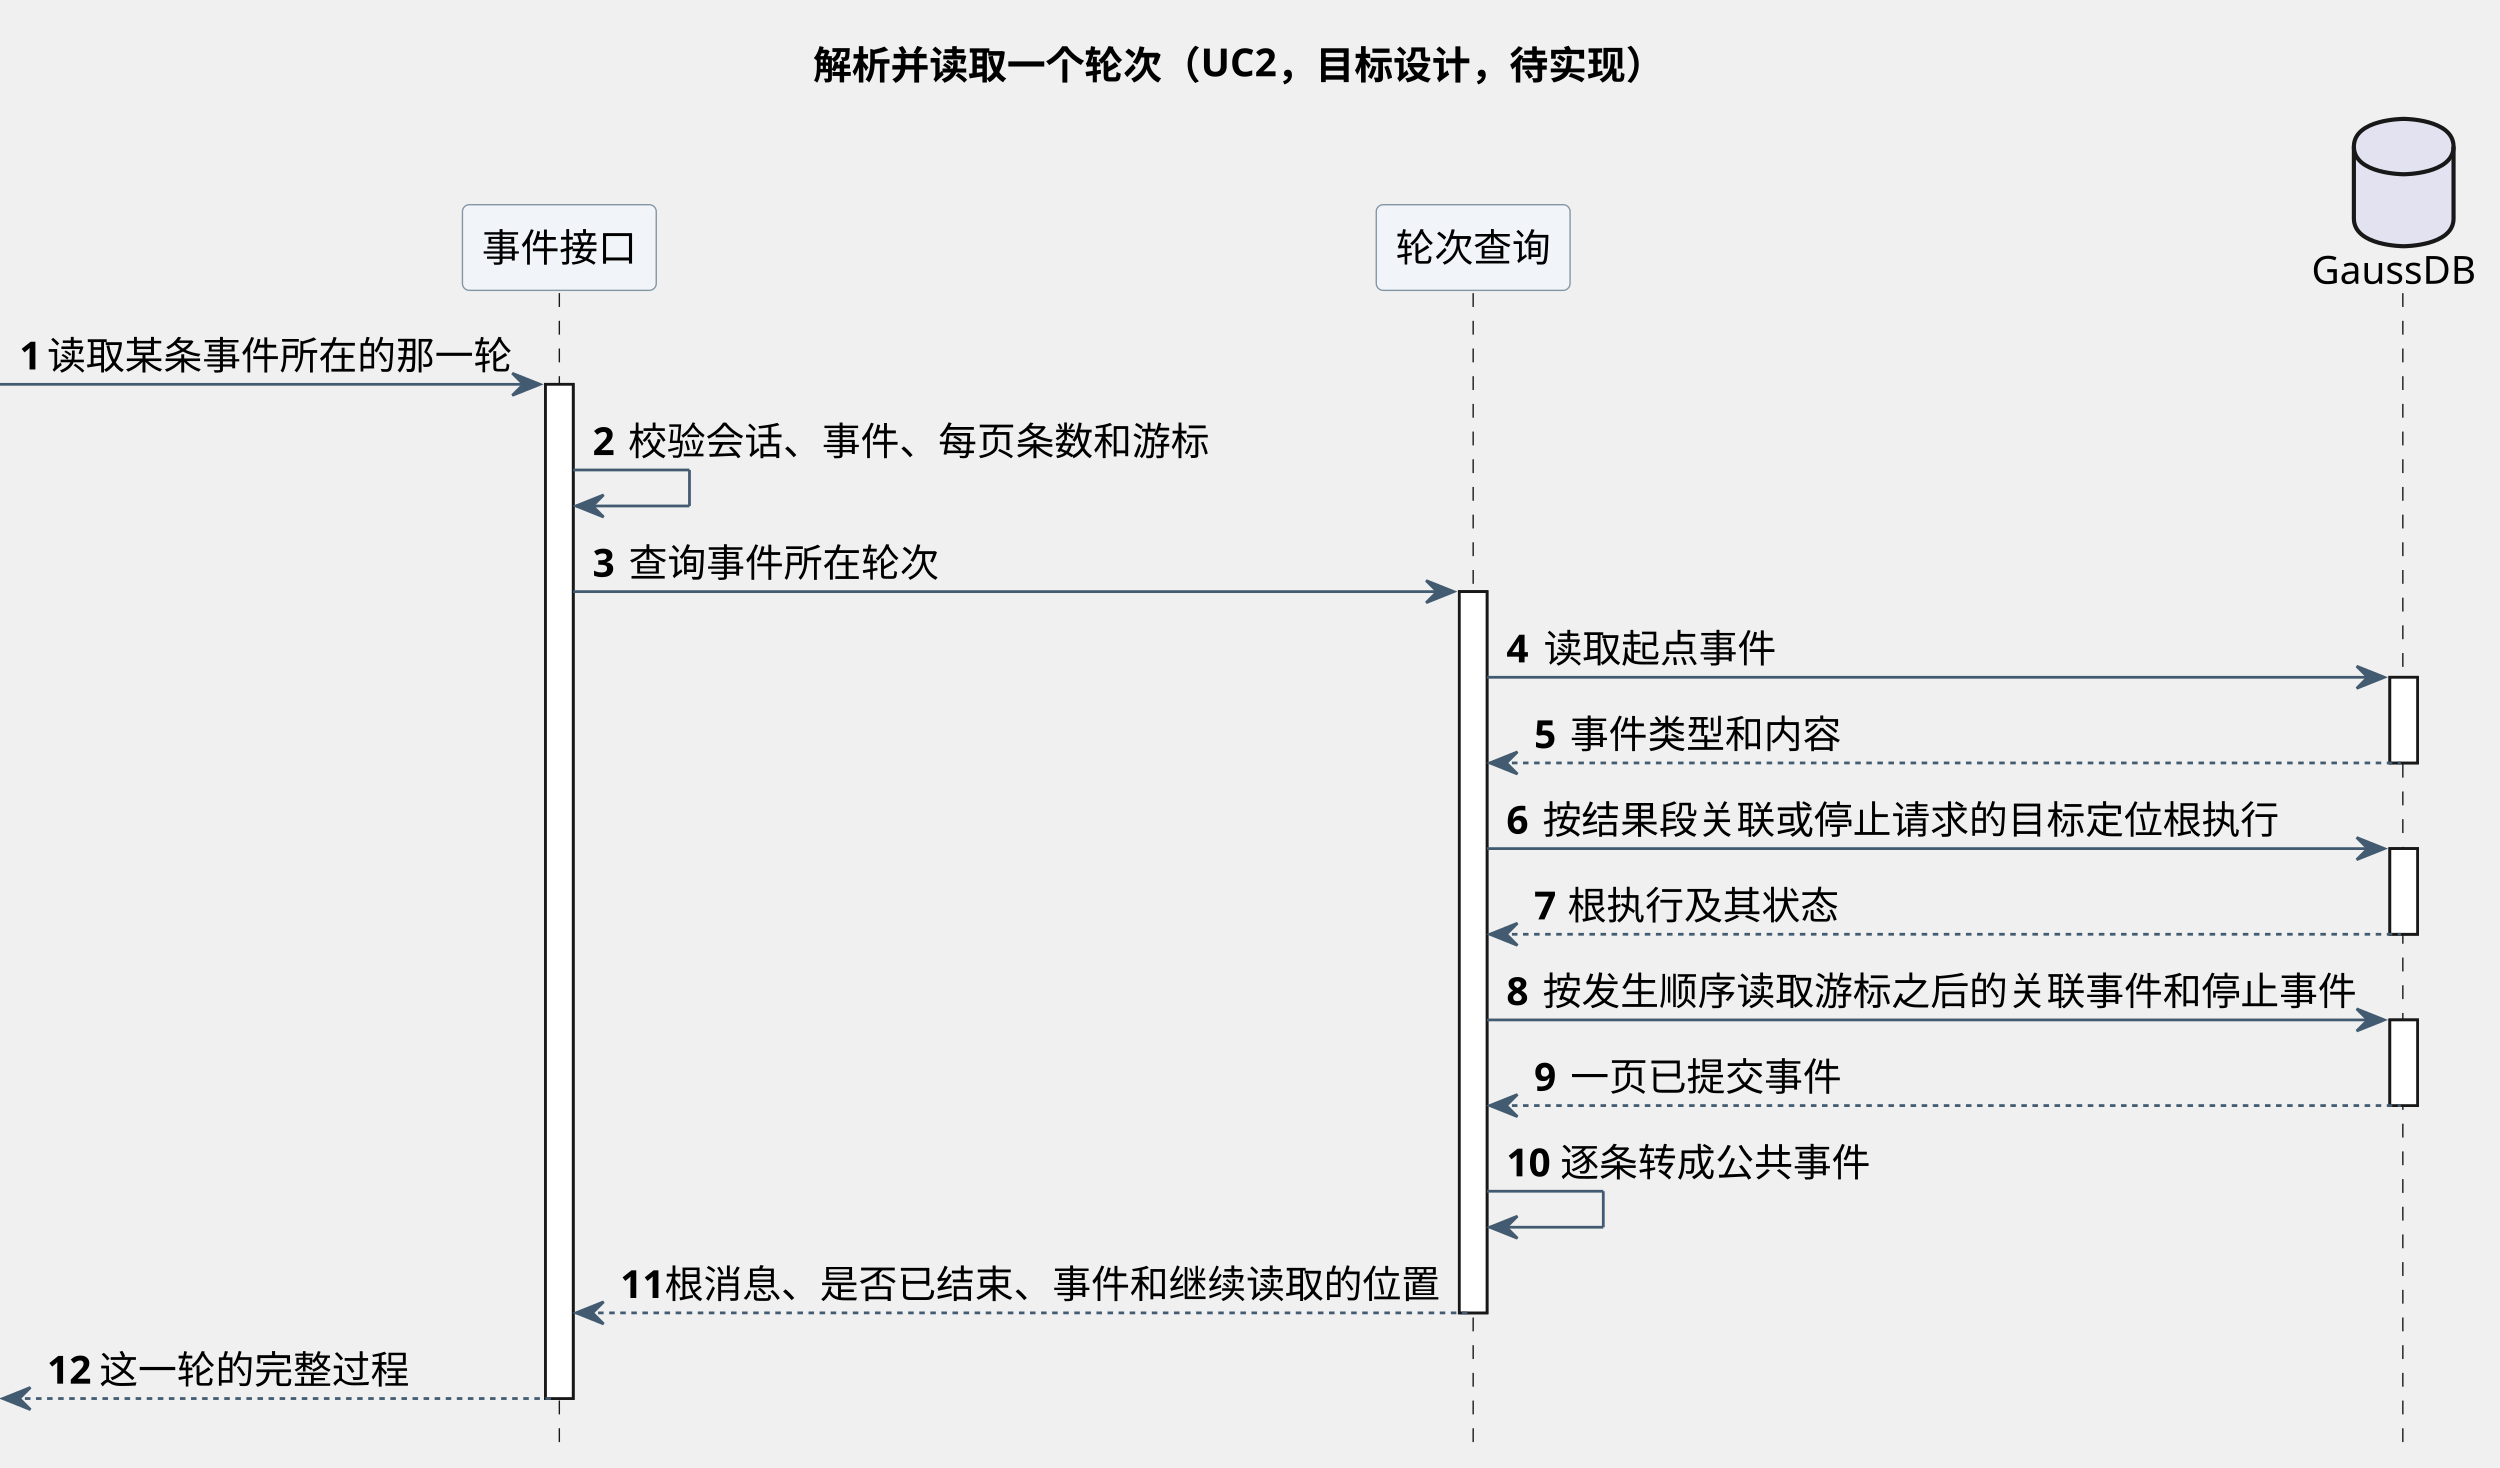
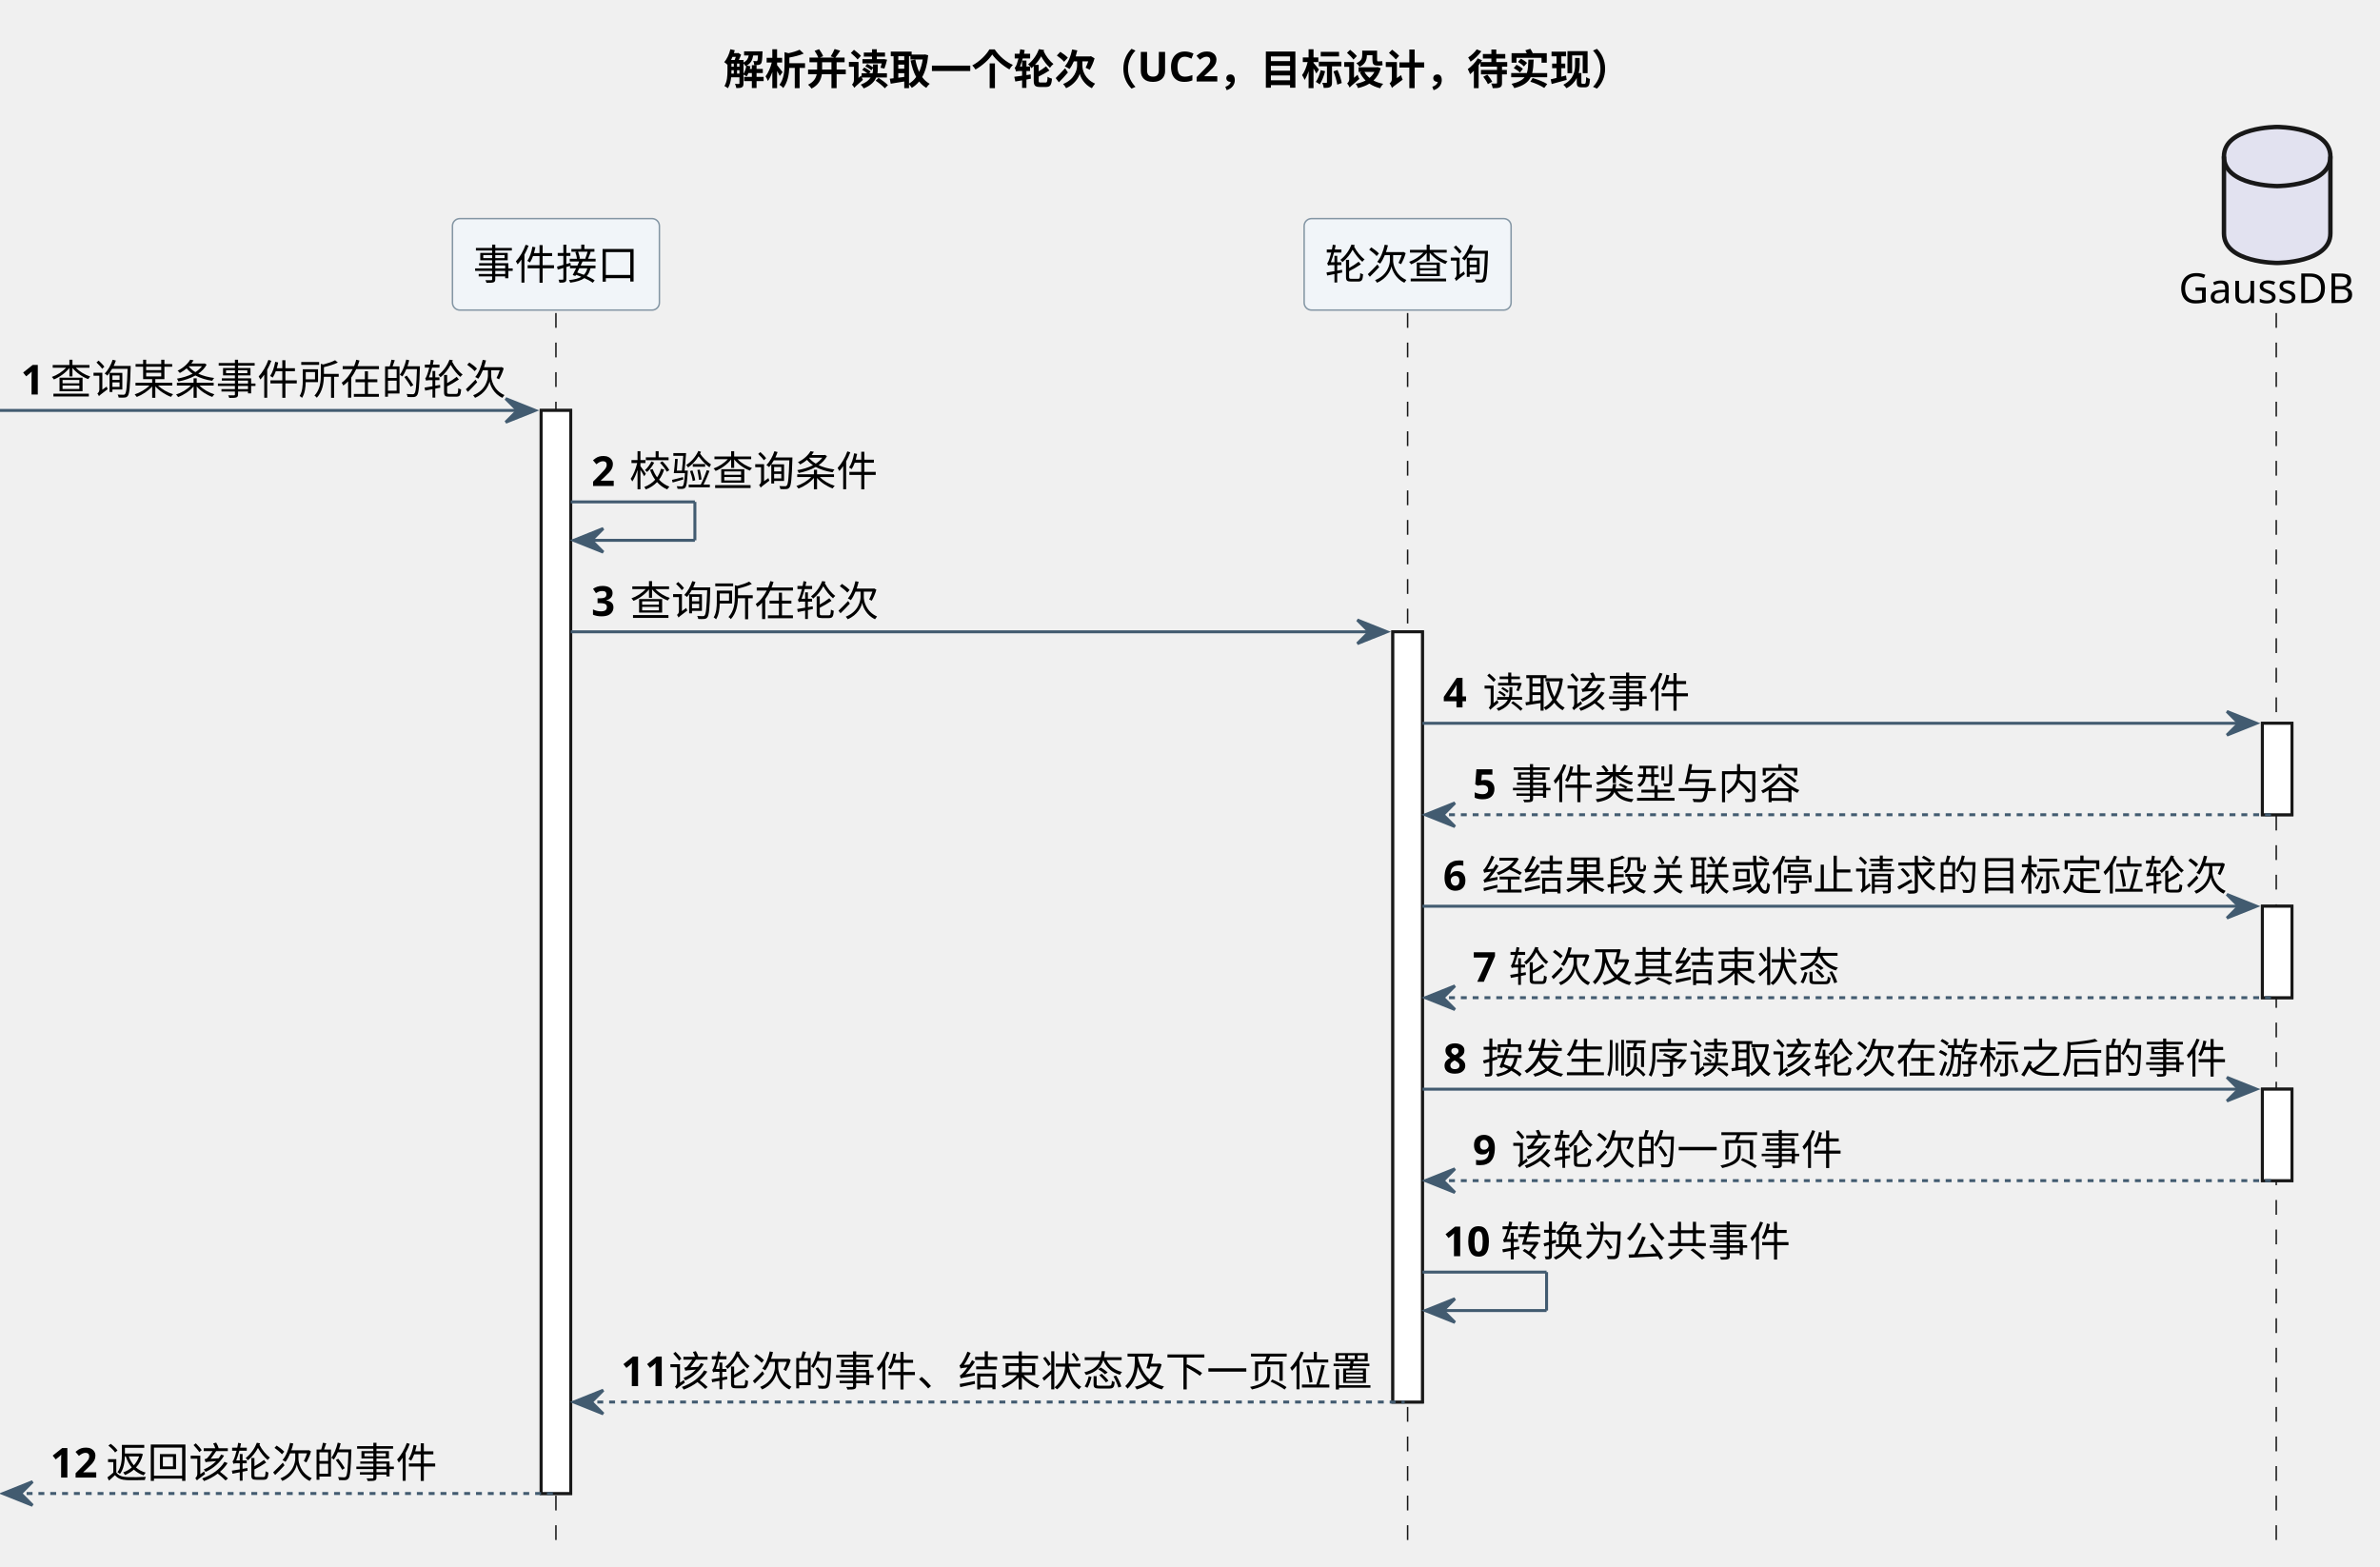
- <svg xmlns="http://www.w3.org/2000/svg" contentStyleType="text/css" height="530px" preserveAspectRatio="none" style="width:903px;height:530px;background:#FFFFFF;" version="1.1" viewBox="0 0 903 530" width="903px" zoomAndPan="magnify">
+ <svg xmlns="http://www.w3.org/2000/svg" contentStyleType="text/css" height="530px" preserveAspectRatio="none" style="width:805px;height:530px;background:#FFFFFF;" version="1.1" viewBox="0 0 805 530" width="805px" zoomAndPan="magnify">
  <defs />
  <g>
-     <text fill="#000000" font-family="sans-serif" font-size="14" font-weight="bold" lengthAdjust="spacing" textLength="318.172" x="293.681" y="28.562">解析并读取一个轮次（UC2，目标设计，待实现）</text>
-     <rect fill="#FFFFFF" height="366.334" style="stroke:#181818;stroke-width:1.0;" width="10" x="197.036" y="138.818" />
-     <rect fill="#FFFFFF" height="260.516" style="stroke:#181818;stroke-width:1.0;" width="10" x="527.108" y="213.697" />
-     <rect fill="#FFFFFF" height="30.939" style="stroke:#181818;stroke-width:1.0;" width="10" x="863.221" y="244.637" />
-     <rect fill="#FFFFFF" height="30.939" style="stroke:#181818;stroke-width:1.0;" width="10" x="863.221" y="306.516" />
-     <rect fill="#FFFFFF" height="30.939" style="stroke:#181818;stroke-width:1.0;" width="10" x="863.221" y="368.394" />
-     <line style="stroke:#181818;stroke-width:0.5;stroke-dasharray:5.0,5.0;" x1="202.036" x2="202.036" y1="105.879" y2="523.152" />
-     <line style="stroke:#181818;stroke-width:0.5;stroke-dasharray:5.0,5.0;" x1="532.108" x2="532.108" y1="105.879" y2="523.152" />
-     <line style="stroke:#181818;stroke-width:0.5;stroke-dasharray:5.0,5.0;" x1="867.907" x2="867.907" y1="105.879" y2="523.152" />
-     <rect fill="#F1F5F9" height="30.939" rx="2.5" ry="2.5" style="stroke:#8496A4;stroke-width:0.5;" width="70" x="167.036" y="73.939" />
-     <text fill="#000000" font-family="sans-serif" font-size="14" lengthAdjust="spacing" textLength="56" x="174.036" y="94.502">事件接口</text>
-     <rect fill="#F1F5F9" height="30.939" rx="2.5" ry="2.5" style="stroke:#8496A4;stroke-width:0.5;" width="70" x="497.108" y="73.939" />
-     <text fill="#000000" font-family="sans-serif" font-size="14" lengthAdjust="spacing" textLength="56" x="504.108" y="94.502">轮次查询</text>
-     <text fill="#000000" font-family="sans-serif" font-size="14" lengthAdjust="spacing" textLength="60.628" x="834.907" y="102.502">GaussDB</text>
-     <path d="M850.221,52.94 C850.221,42.94 868.221,42.94 868.221,42.94 C868.221,42.94 886.221,42.94 886.221,52.94 L886.221,78.939 C886.221,88.939 868.221,88.939 868.221,88.939 C868.221,88.939 850.221,88.939 850.221,78.939 L850.221,52.94 " fill="#E2E2F0" style="stroke:#181818;stroke-width:1.5;" />
-     <path d="M850.221,52.94 C850.221,62.94 868.221,62.94 868.221,62.94 C868.221,62.94 886.221,62.94 886.221,52.94 " fill="none" style="stroke:#181818;stroke-width:1.5;" />
-     <rect fill="#FFFFFF" height="366.334" style="stroke:#181818;stroke-width:1.0;" width="10" x="197.036" y="138.818" />
-     <rect fill="#FFFFFF" height="260.516" style="stroke:#181818;stroke-width:1.0;" width="10" x="527.108" y="213.697" />
-     <rect fill="#FFFFFF" height="30.939" style="stroke:#181818;stroke-width:1.0;" width="10" x="863.221" y="244.637" />
-     <rect fill="#FFFFFF" height="30.939" style="stroke:#181818;stroke-width:1.0;" width="10" x="863.221" y="306.516" />
-     <rect fill="#FFFFFF" height="30.939" style="stroke:#181818;stroke-width:1.0;" width="10" x="863.221" y="368.394" />
-     <polygon fill="#425B70" points="185.036,134.818,195.036,138.818,185.036,142.818,189.036,138.818" style="stroke:#425B70;stroke-width:1.0;" />
-     <line style="stroke:#425B70;stroke-width:1.0;" x1="0" x2="191.036" y1="138.818" y2="138.818" />
+     <text fill="#000000" font-family="sans-serif" font-size="14" font-weight="bold" lengthAdjust="spacing" textLength="318.172" x="244.681" y="28.562">解析并读取一个轮次（UC2，目标设计，待实现）</text>
+     <rect fill="#FFFFFF" height="366.334" style="stroke:#181818;stroke-width:1.0;" width="10" x="183.036" y="138.818" />
+     <rect fill="#FFFFFF" height="260.516" style="stroke:#181818;stroke-width:1.0;" width="10" x="471.108" y="213.697" />
+     <rect fill="#FFFFFF" height="30.939" style="stroke:#181818;stroke-width:1.0;" width="10" x="765.221" y="244.637" />
+     <rect fill="#FFFFFF" height="30.939" style="stroke:#181818;stroke-width:1.0;" width="10" x="765.221" y="306.516" />
+     <rect fill="#FFFFFF" height="30.939" style="stroke:#181818;stroke-width:1.0;" width="10" x="765.221" y="368.394" />
+     <line style="stroke:#181818;stroke-width:0.5;stroke-dasharray:5.0,5.0;" x1="188.036" x2="188.036" y1="105.879" y2="523.152" />
+     <line style="stroke:#181818;stroke-width:0.5;stroke-dasharray:5.0,5.0;" x1="476.108" x2="476.108" y1="105.879" y2="523.152" />
+     <line style="stroke:#181818;stroke-width:0.5;stroke-dasharray:5.0,5.0;" x1="769.907" x2="769.907" y1="105.879" y2="523.152" />
+     <rect fill="#F1F5F9" height="30.939" rx="2.5" ry="2.5" style="stroke:#8496A4;stroke-width:0.5;" width="70" x="153.036" y="73.939" />
+     <text fill="#000000" font-family="sans-serif" font-size="14" lengthAdjust="spacing" textLength="56" x="160.036" y="94.502">事件接口</text>
+     <rect fill="#F1F5F9" height="30.939" rx="2.5" ry="2.5" style="stroke:#8496A4;stroke-width:0.5;" width="70" x="441.108" y="73.939" />
+     <text fill="#000000" font-family="sans-serif" font-size="14" lengthAdjust="spacing" textLength="56" x="448.108" y="94.502">轮次查询</text>
+     <text fill="#000000" font-family="sans-serif" font-size="14" lengthAdjust="spacing" textLength="60.628" x="736.907" y="102.502">GaussDB</text>
+     <path d="M752.221,52.94 C752.221,42.94 770.221,42.94 770.221,42.94 C770.221,42.94 788.221,42.94 788.221,52.94 L788.221,78.939 C788.221,88.939 770.221,88.939 770.221,88.939 C770.221,88.939 752.221,88.939 752.221,78.939 L752.221,52.94 " fill="#E2E2F0" style="stroke:#181818;stroke-width:1.5;" />
+     <path d="M752.221,52.94 C752.221,62.94 770.221,62.94 770.221,62.94 C770.221,62.94 788.221,62.94 788.221,52.94 " fill="none" style="stroke:#181818;stroke-width:1.5;" />
+     <rect fill="#FFFFFF" height="366.334" style="stroke:#181818;stroke-width:1.0;" width="10" x="183.036" y="138.818" />
+     <rect fill="#FFFFFF" height="260.516" style="stroke:#181818;stroke-width:1.0;" width="10" x="471.108" y="213.697" />
+     <rect fill="#FFFFFF" height="30.939" style="stroke:#181818;stroke-width:1.0;" width="10" x="765.221" y="244.637" />
+     <rect fill="#FFFFFF" height="30.939" style="stroke:#181818;stroke-width:1.0;" width="10" x="765.221" y="306.516" />
+     <rect fill="#FFFFFF" height="30.939" style="stroke:#181818;stroke-width:1.0;" width="10" x="765.221" y="368.394" />
+     <polygon fill="#425B70" points="171.036,134.818,181.036,138.818,171.036,142.818,175.036,138.818" style="stroke:#425B70;stroke-width:1.0;" />
+     <line style="stroke:#425B70;stroke-width:1.0;" x1="0" x2="177.036" y1="138.818" y2="138.818" />
    <text fill="#000000" font-family="sans-serif" font-size="14" font-weight="bold" lengthAdjust="spacing" textLength="6.036" x="7" y="133.441">1</text>
-     <text fill="#000000" font-family="sans-serif" font-size="14" lengthAdjust="spacing" textLength="168" x="17.036" y="133.441">读取某条事件所在的那一轮</text>
-     <line style="stroke:#425B70;stroke-width:1.0;" x1="207.036" x2="249.036" y1="169.758" y2="169.758" />
-     <line style="stroke:#425B70;stroke-width:1.0;" x1="249.036" x2="249.036" y1="169.758" y2="182.758" />
-     <line style="stroke:#425B70;stroke-width:1.0;" x1="208.036" x2="249.036" y1="182.758" y2="182.758" />
-     <polygon fill="#425B70" points="218.036,178.758,208.036,182.758,218.036,186.758,214.036,182.758" style="stroke:#425B70;stroke-width:1.0;" />
-     <text fill="#000000" font-family="sans-serif" font-size="14" font-weight="bold" lengthAdjust="spacing" textLength="8.818" x="214.036" y="164.381">2</text>
-     <text fill="#000000" font-family="sans-serif" font-size="14" lengthAdjust="spacing" textLength="210" x="226.855" y="164.381">校验会话、事件、每页条数和游标</text>
-     <polygon fill="#425B70" points="515.108,209.697,525.108,213.697,515.108,217.697,519.108,213.697" style="stroke:#425B70;stroke-width:1.0;" />
-     <line style="stroke:#425B70;stroke-width:1.0;" x1="207.036" x2="521.108" y1="213.697" y2="213.697" />
-     <text fill="#000000" font-family="sans-serif" font-size="14" font-weight="bold" lengthAdjust="spacing" textLength="9.037" x="214.036" y="208.32">3</text>
-     <text fill="#000000" font-family="sans-serif" font-size="14" lengthAdjust="spacing" textLength="112" x="227.073" y="208.32">查询事件所在轮次</text>
-     <polygon fill="#425B70" points="851.221,240.637,861.221,244.637,851.221,248.637,855.221,244.637" style="stroke:#425B70;stroke-width:1.0;" />
-     <line style="stroke:#425B70;stroke-width:1.0;" x1="537.108" x2="857.221" y1="244.637" y2="244.637" />
-     <text fill="#000000" font-family="sans-serif" font-size="14" font-weight="bold" lengthAdjust="spacing" textLength="9.468" x="544.108" y="239.26">4</text>
-     <text fill="#000000" font-family="sans-serif" font-size="14" lengthAdjust="spacing" textLength="84" x="557.576" y="239.26">读取起点事件</text>
-     <polygon fill="#425B70" points="548.108,271.576,538.108,275.576,548.108,279.576,544.108,275.576" style="stroke:#425B70;stroke-width:1.0;" />
-     <line style="stroke:#425B70;stroke-width:1.0;stroke-dasharray:2.0,2.0;" x1="542.108" x2="867.221" y1="275.576" y2="275.576" />
-     <text fill="#000000" font-family="sans-serif" font-size="14" font-weight="bold" lengthAdjust="spacing" textLength="8.948" x="554.108" y="270.199">5</text>
-     <text fill="#000000" font-family="sans-serif" font-size="14" lengthAdjust="spacing" textLength="98" x="567.057" y="270.199">事件类型和内容</text>
-     <polygon fill="#425B70" points="851.221,302.516,861.221,306.516,851.221,310.516,855.221,306.516" style="stroke:#425B70;stroke-width:1.0;" />
-     <line style="stroke:#425B70;stroke-width:1.0;" x1="537.108" x2="857.221" y1="306.516" y2="306.516" />
-     <text fill="#000000" font-family="sans-serif" font-size="14" font-weight="bold" lengthAdjust="spacing" textLength="9.092" x="544.108" y="301.139">6</text>
-     <text fill="#000000" font-family="sans-serif" font-size="14" lengthAdjust="spacing" textLength="266" x="557.2" y="301.139">按结果段关联或停止请求的目标定位根执行</text>
-     <polygon fill="#425B70" points="548.108,333.455,538.108,337.455,548.108,341.455,544.108,337.455" style="stroke:#425B70;stroke-width:1.0;" />
-     <line style="stroke:#425B70;stroke-width:1.0;stroke-dasharray:2.0,2.0;" x1="542.108" x2="867.221" y1="337.455" y2="337.455" />
-     <text fill="#000000" font-family="sans-serif" font-size="14" font-weight="bold" lengthAdjust="spacing" textLength="8.142" x="554.108" y="332.078">7</text>
-     <text fill="#000000" font-family="sans-serif" font-size="14" lengthAdjust="spacing" textLength="98" x="566.25" y="332.078">根执行及其状态</text>
-     <polygon fill="#425B70" points="851.221,364.394,861.221,368.394,851.221,372.394,855.221,368.394" style="stroke:#425B70;stroke-width:1.0;" />
-     <line style="stroke:#425B70;stroke-width:1.0;" x1="537.108" x2="857.221" y1="368.394" y2="368.394" />
-     <text fill="#000000" font-family="sans-serif" font-size="14" font-weight="bold" lengthAdjust="spacing" textLength="9.112" x="544.108" y="363.018">8</text>
-     <text fill="#000000" font-family="sans-serif" font-size="14" lengthAdjust="spacing" textLength="294" x="557.221" y="363.018">按发生顺序读取游标之后的关联事件和停止事件</text>
-     <polygon fill="#425B70" points="548.108,395.334,538.108,399.334,548.108,403.334,544.108,399.334" style="stroke:#425B70;stroke-width:1.0;" />
-     <line style="stroke:#425B70;stroke-width:1.0;stroke-dasharray:2.0,2.0;" x1="542.108" x2="867.221" y1="399.334" y2="399.334" />
-     <text fill="#000000" font-family="sans-serif" font-size="14" font-weight="bold" lengthAdjust="spacing" textLength="9.092" x="554.108" y="393.957">9</text>
-     <text fill="#000000" font-family="sans-serif" font-size="14" lengthAdjust="spacing" textLength="98" x="567.2" y="393.957">一页已提交事件</text>
-     <line style="stroke:#425B70;stroke-width:1.0;" x1="537.108" x2="579.108" y1="430.273" y2="430.273" />
-     <line style="stroke:#425B70;stroke-width:1.0;" x1="579.108" x2="579.108" y1="430.273" y2="443.273" />
-     <line style="stroke:#425B70;stroke-width:1.0;" x1="538.108" x2="579.108" y1="443.273" y2="443.273" />
-     <polygon fill="#425B70" points="548.108,439.273,538.108,443.273,548.108,447.273,544.108,443.273" style="stroke:#425B70;stroke-width:1.0;" />
-     <text fill="#000000" font-family="sans-serif" font-size="14" font-weight="bold" lengthAdjust="spacing" textLength="15.477" x="544.108" y="424.897">10</text>
-     <text fill="#000000" font-family="sans-serif" font-size="14" lengthAdjust="spacing" textLength="112" x="563.585" y="424.897">逐条转成公共事件</text>
-     <polygon fill="#425B70" points="218.036,470.213,208.036,474.213,218.036,478.213,214.036,474.213" style="stroke:#425B70;stroke-width:1.0;" />
-     <line style="stroke:#425B70;stroke-width:1.0;stroke-dasharray:2.0,2.0;" x1="212.036" x2="531.108" y1="474.213" y2="474.213" />
-     <text fill="#000000" font-family="sans-serif" font-size="14" font-weight="bold" lengthAdjust="spacing" textLength="12.072" x="224.036" y="468.836">11</text>
-     <text fill="#000000" font-family="sans-serif" font-size="14" lengthAdjust="spacing" textLength="280" x="240.108" y="468.836">根消息、是否已结束、事件和继续读取的位置</text>
+     <text fill="#000000" font-family="sans-serif" font-size="14" lengthAdjust="spacing" textLength="154" x="17.036" y="133.441">查询某条事件所在的轮次</text>
+     <line style="stroke:#425B70;stroke-width:1.0;" x1="193.036" x2="235.036" y1="169.758" y2="169.758" />
+     <line style="stroke:#425B70;stroke-width:1.0;" x1="235.036" x2="235.036" y1="169.758" y2="182.758" />
+     <line style="stroke:#425B70;stroke-width:1.0;" x1="194.036" x2="235.036" y1="182.758" y2="182.758" />
+     <polygon fill="#425B70" points="204.036,178.758,194.036,182.758,204.036,186.758,200.036,182.758" style="stroke:#425B70;stroke-width:1.0;" />
+     <text fill="#000000" font-family="sans-serif" font-size="14" font-weight="bold" lengthAdjust="spacing" textLength="8.818" x="200.036" y="164.381">2</text>
+     <text fill="#000000" font-family="sans-serif" font-size="14" lengthAdjust="spacing" textLength="84" x="212.855" y="164.381">校验查询条件</text>
+     <polygon fill="#425B70" points="459.108,209.697,469.108,213.697,459.108,217.697,463.108,213.697" style="stroke:#425B70;stroke-width:1.0;" />
+     <line style="stroke:#425B70;stroke-width:1.0;" x1="193.036" x2="465.108" y1="213.697" y2="213.697" />
+     <text fill="#000000" font-family="sans-serif" font-size="14" font-weight="bold" lengthAdjust="spacing" textLength="9.037" x="200.036" y="208.32">3</text>
+     <text fill="#000000" font-family="sans-serif" font-size="14" lengthAdjust="spacing" textLength="84" x="213.073" y="208.32">查询所在轮次</text>
+     <polygon fill="#425B70" points="753.221,240.637,763.221,244.637,753.221,248.637,757.221,244.637" style="stroke:#425B70;stroke-width:1.0;" />
+     <line style="stroke:#425B70;stroke-width:1.0;" x1="481.108" x2="759.221" y1="244.637" y2="244.637" />
+     <text fill="#000000" font-family="sans-serif" font-size="14" font-weight="bold" lengthAdjust="spacing" textLength="9.468" x="488.108" y="239.26">4</text>
+     <text fill="#000000" font-family="sans-serif" font-size="14" lengthAdjust="spacing" textLength="70" x="501.576" y="239.26">读取该事件</text>
+     <polygon fill="#425B70" points="492.108,271.576,482.108,275.576,492.108,279.576,488.108,275.576" style="stroke:#425B70;stroke-width:1.0;" />
+     <line style="stroke:#425B70;stroke-width:1.0;stroke-dasharray:2.0,2.0;" x1="486.108" x2="769.221" y1="275.576" y2="275.576" />
+     <text fill="#000000" font-family="sans-serif" font-size="14" font-weight="bold" lengthAdjust="spacing" textLength="8.948" x="498.108" y="270.199">5</text>
+     <text fill="#000000" font-family="sans-serif" font-size="14" lengthAdjust="spacing" textLength="98" x="511.057" y="270.199">事件类型与内容</text>
+     <polygon fill="#425B70" points="753.221,302.516,763.221,306.516,753.221,310.516,757.221,306.516" style="stroke:#425B70;stroke-width:1.0;" />
+     <line style="stroke:#425B70;stroke-width:1.0;" x1="481.108" x2="759.221" y1="306.516" y2="306.516" />
+     <text fill="#000000" font-family="sans-serif" font-size="14" font-weight="bold" lengthAdjust="spacing" textLength="9.092" x="488.108" y="301.139">6</text>
+     <text fill="#000000" font-family="sans-serif" font-size="14" lengthAdjust="spacing" textLength="252" x="501.2" y="301.139">经结果段关联或停止请求的目标定位轮次</text>
+     <polygon fill="#425B70" points="492.108,333.455,482.108,337.455,492.108,341.455,488.108,337.455" style="stroke:#425B70;stroke-width:1.0;" />
+     <line style="stroke:#425B70;stroke-width:1.0;stroke-dasharray:2.0,2.0;" x1="486.108" x2="769.221" y1="337.455" y2="337.455" />
+     <text fill="#000000" font-family="sans-serif" font-size="14" font-weight="bold" lengthAdjust="spacing" textLength="8.142" x="498.108" y="332.078">7</text>
+     <text fill="#000000" font-family="sans-serif" font-size="14" lengthAdjust="spacing" textLength="112" x="510.25" y="332.078">轮次及其结束状态</text>
+     <polygon fill="#425B70" points="753.221,364.394,763.221,368.394,753.221,372.394,757.221,368.394" style="stroke:#425B70;stroke-width:1.0;" />
+     <line style="stroke:#425B70;stroke-width:1.0;" x1="481.108" x2="759.221" y1="368.394" y2="368.394" />
+     <text fill="#000000" font-family="sans-serif" font-size="14" font-weight="bold" lengthAdjust="spacing" textLength="9.112" x="488.108" y="363.018">8</text>
+     <text fill="#000000" font-family="sans-serif" font-size="14" lengthAdjust="spacing" textLength="252" x="501.221" y="363.018">按发生顺序读取该轮次在游标之后的事件</text>
+     <polygon fill="#425B70" points="492.108,395.334,482.108,399.334,492.108,403.334,488.108,399.334" style="stroke:#425B70;stroke-width:1.0;" />
+     <line style="stroke:#425B70;stroke-width:1.0;stroke-dasharray:2.0,2.0;" x1="486.108" x2="769.221" y1="399.334" y2="399.334" />
+     <text fill="#000000" font-family="sans-serif" font-size="14" font-weight="bold" lengthAdjust="spacing" textLength="9.092" x="498.108" y="393.957">9</text>
+     <text fill="#000000" font-family="sans-serif" font-size="14" lengthAdjust="spacing" textLength="112" x="511.2" y="393.957">该轮次的一页事件</text>
+     <line style="stroke:#425B70;stroke-width:1.0;" x1="481.108" x2="523.108" y1="430.273" y2="430.273" />
+     <line style="stroke:#425B70;stroke-width:1.0;" x1="523.108" x2="523.108" y1="430.273" y2="443.273" />
+     <line style="stroke:#425B70;stroke-width:1.0;" x1="482.108" x2="523.108" y1="443.273" y2="443.273" />
+     <polygon fill="#425B70" points="492.108,439.273,482.108,443.273,492.108,447.273,488.108,443.273" style="stroke:#425B70;stroke-width:1.0;" />
+     <text fill="#000000" font-family="sans-serif" font-size="14" font-weight="bold" lengthAdjust="spacing" textLength="15.477" x="488.108" y="424.897">10</text>
+     <text fill="#000000" font-family="sans-serif" font-size="14" lengthAdjust="spacing" textLength="98" x="507.585" y="424.897">转换为公共事件</text>
+     <polygon fill="#425B70" points="204.036,470.213,194.036,474.213,204.036,478.213,200.036,474.213" style="stroke:#425B70;stroke-width:1.0;" />
+     <line style="stroke:#425B70;stroke-width:1.0;stroke-dasharray:2.0,2.0;" x1="198.036" x2="475.108" y1="474.213" y2="474.213" />
+     <text fill="#000000" font-family="sans-serif" font-size="14" font-weight="bold" lengthAdjust="spacing" textLength="12.072" x="210.036" y="468.836">11</text>
+     <text fill="#000000" font-family="sans-serif" font-size="14" lengthAdjust="spacing" textLength="238" x="226.108" y="468.836">该轮次的事件、结束状态及下一页位置</text>
    <polygon fill="#425B70" points="11,501.152,1,505.152,11,509.152,7,505.152" style="stroke:#425B70;stroke-width:1.0;" />
-     <line style="stroke:#425B70;stroke-width:1.0;stroke-dasharray:2.0,2.0;" x1="5" x2="201.036" y1="505.152" y2="505.152" />
+     <line style="stroke:#425B70;stroke-width:1.0;stroke-dasharray:2.0,2.0;" x1="5" x2="187.036" y1="505.152" y2="505.152" />
    <text fill="#000000" font-family="sans-serif" font-size="14" font-weight="bold" lengthAdjust="spacing" textLength="14.854" x="17" y="499.775">12</text>
-     <text fill="#000000" font-family="sans-serif" font-size="14" lengthAdjust="spacing" textLength="112" x="35.855" y="499.775">这一轮的完整过程</text>
+     <text fill="#000000" font-family="sans-serif" font-size="14" lengthAdjust="spacing" textLength="112" x="35.855" y="499.775">返回该轮次的事件</text>
  </g>
</svg>
